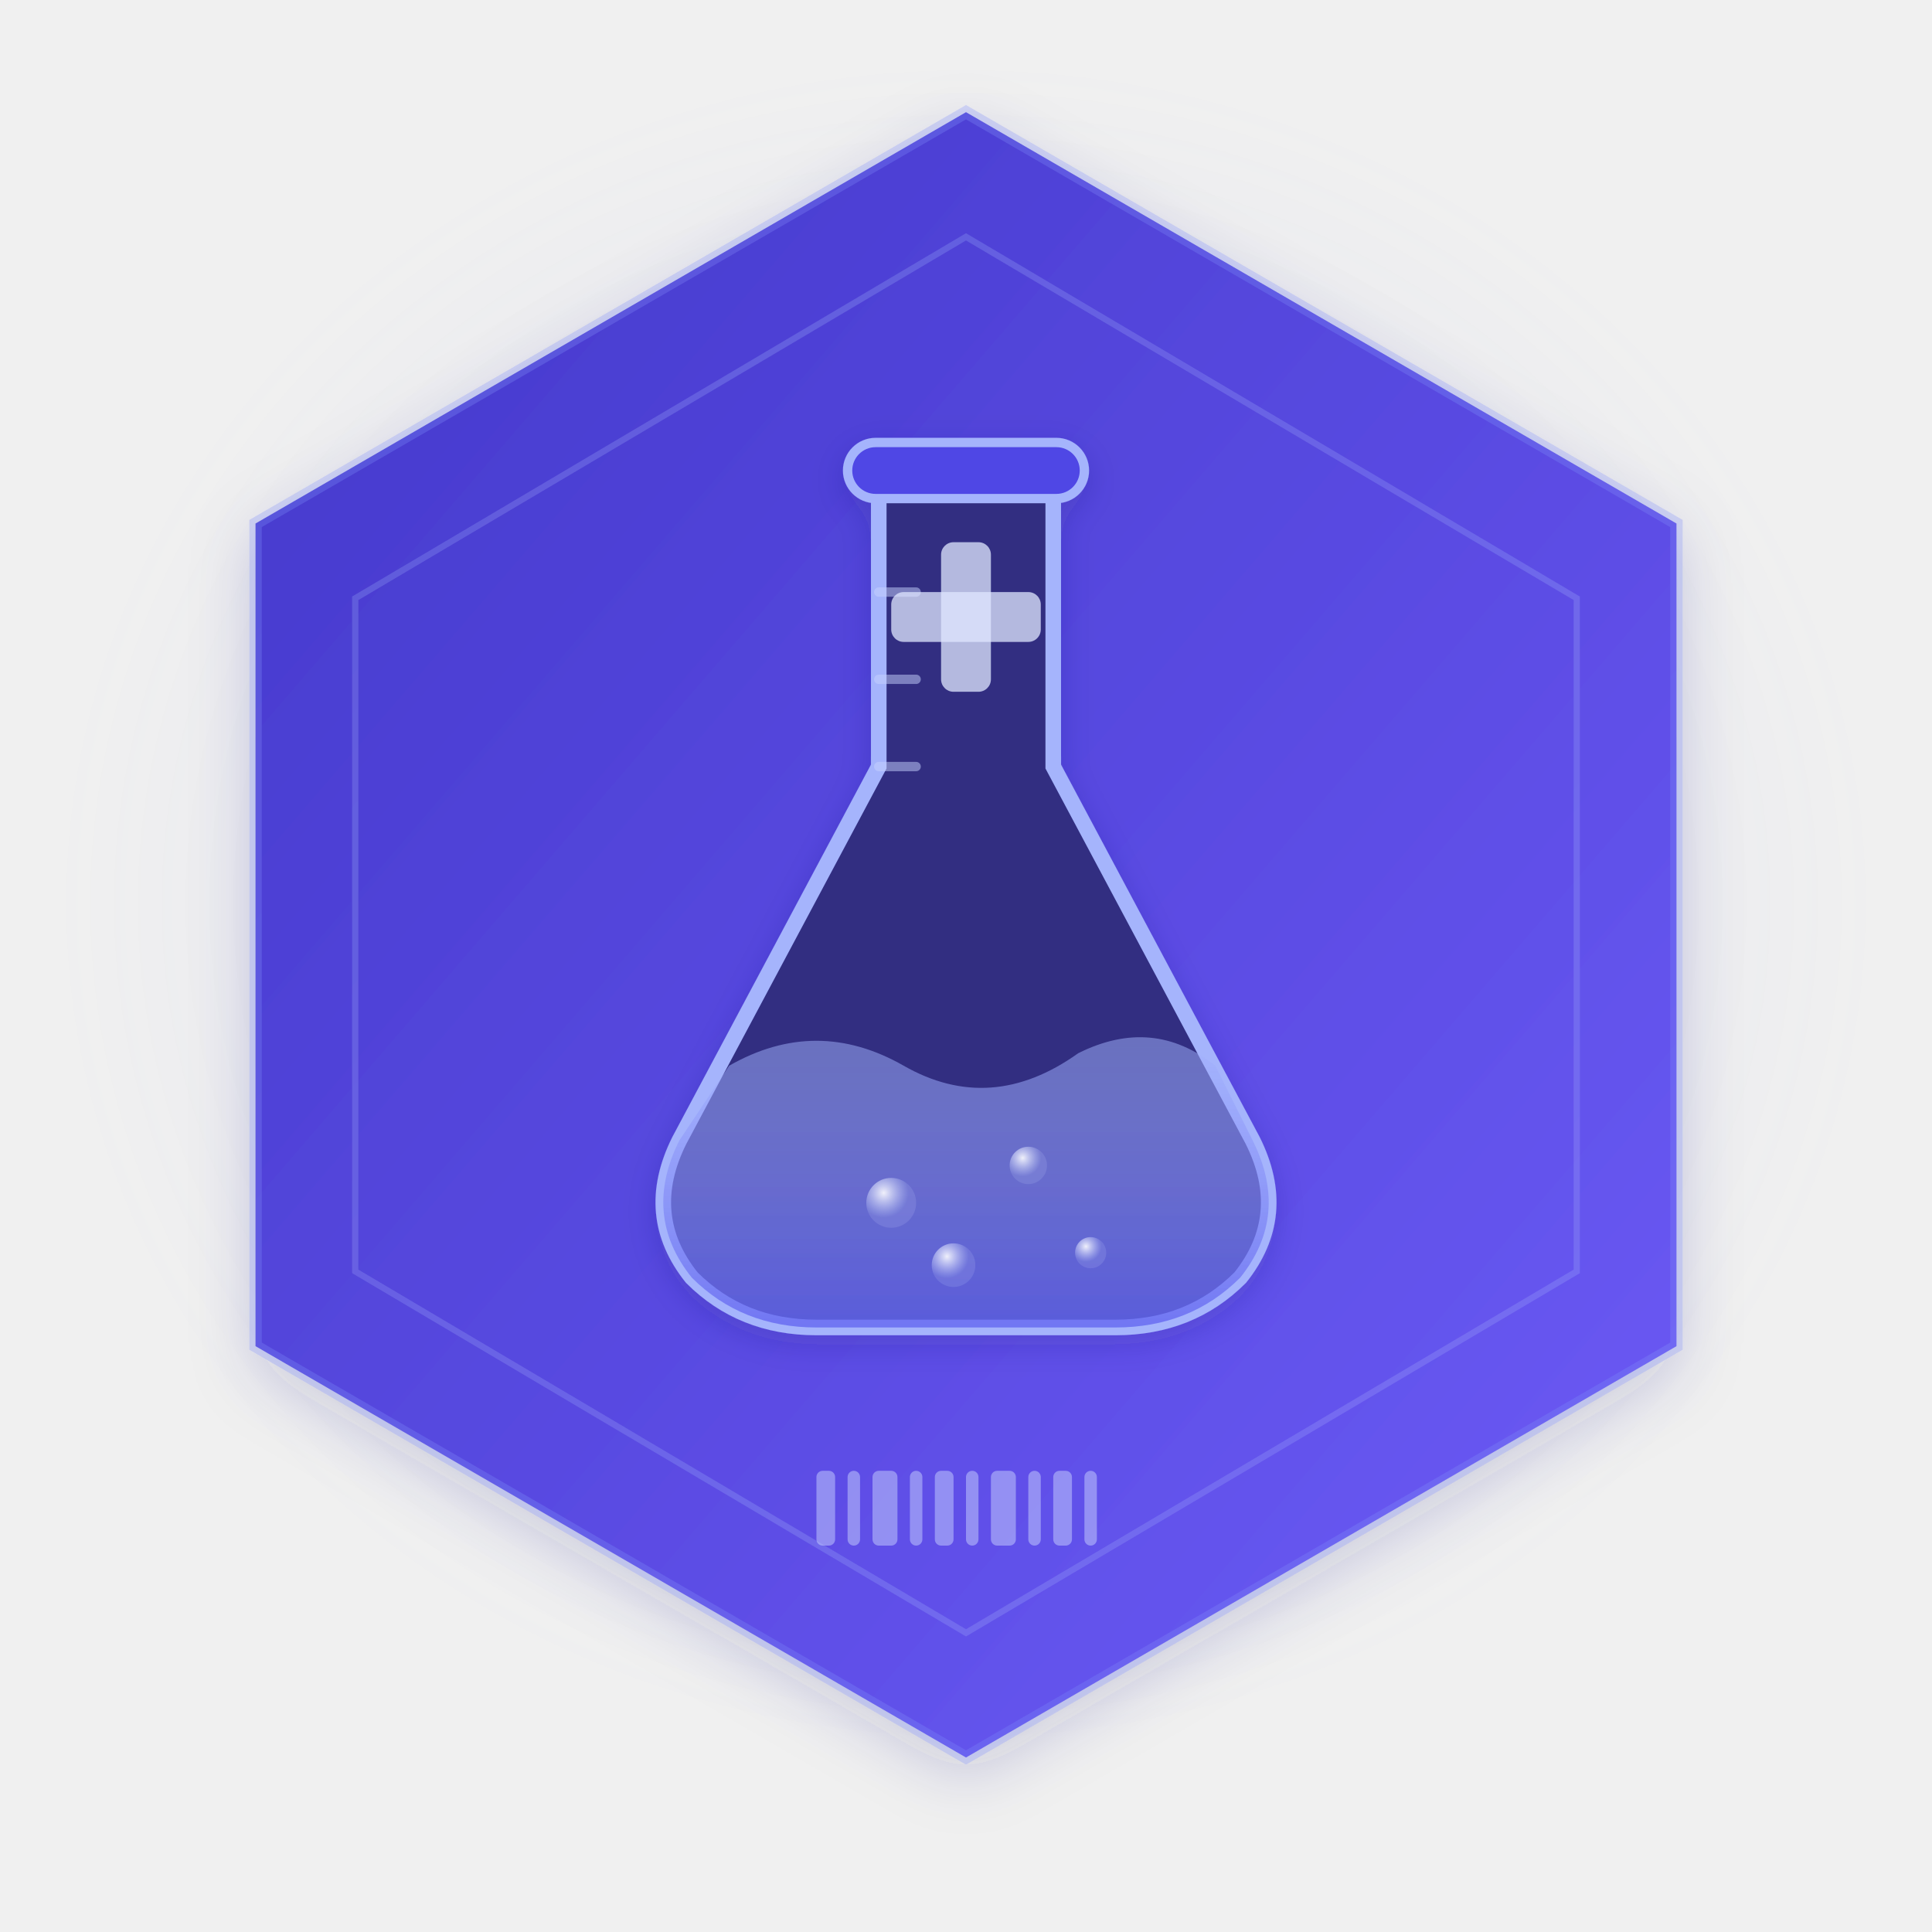
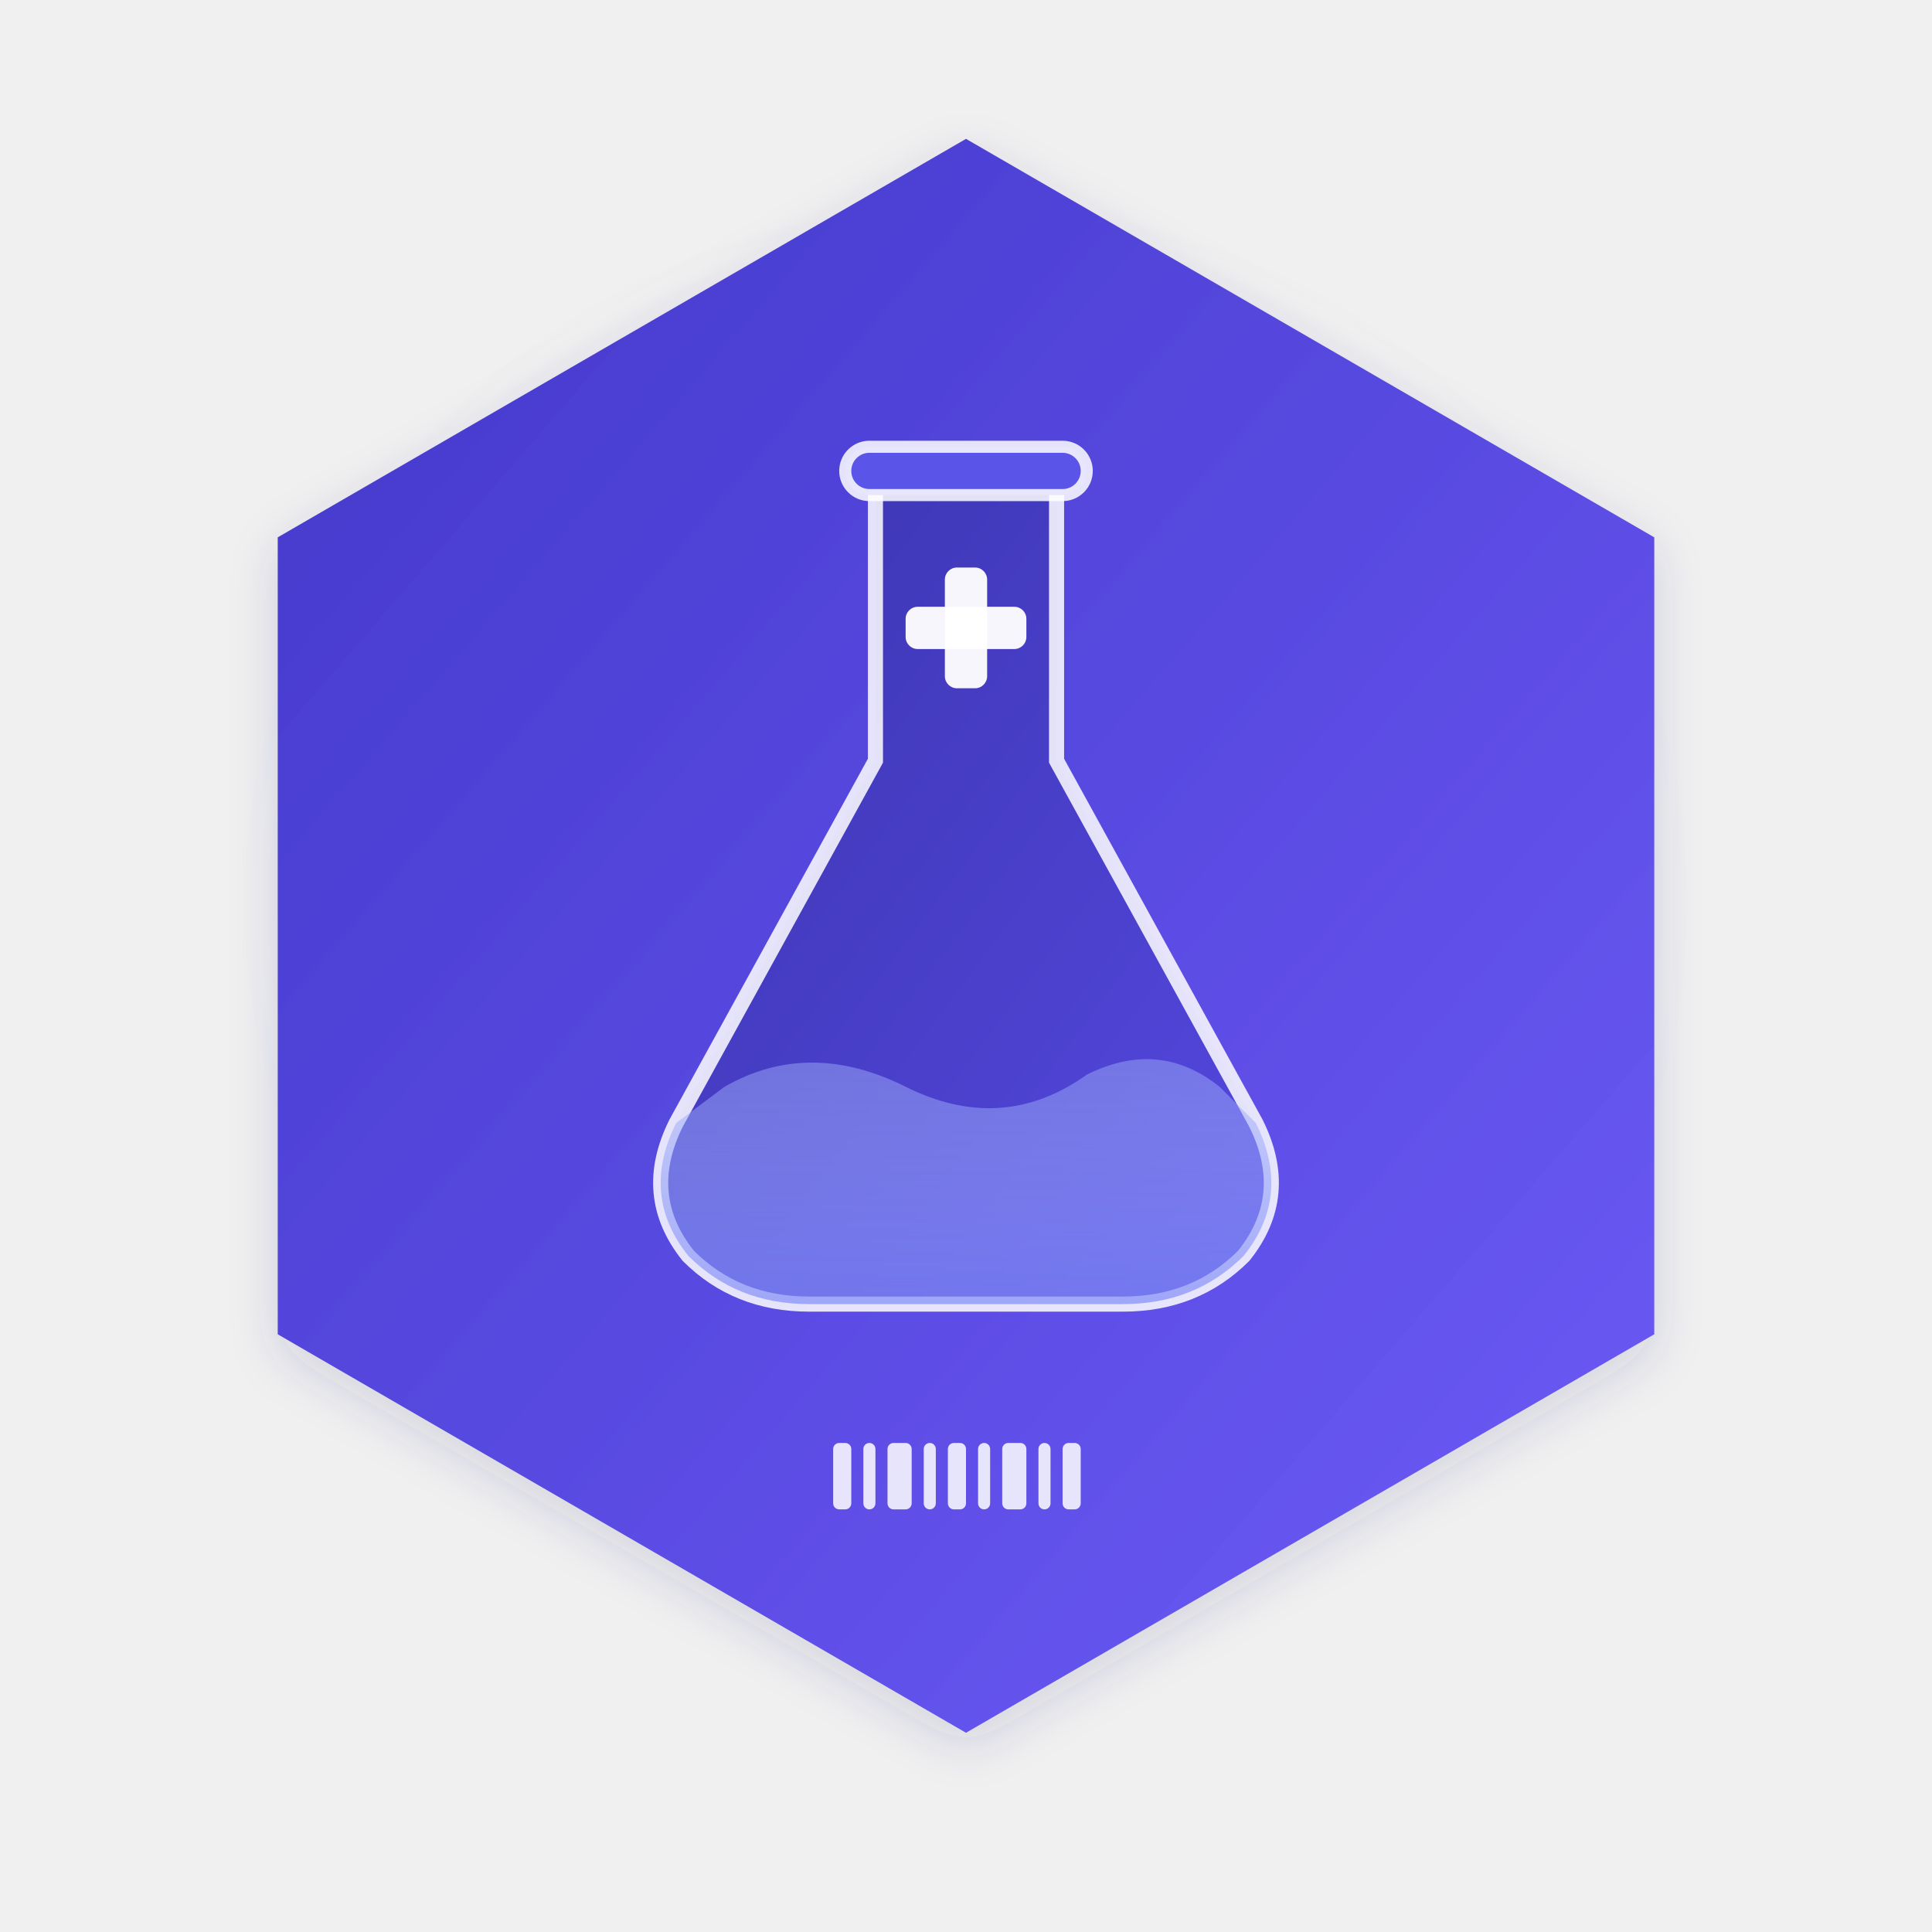
- <svg xmlns="http://www.w3.org/2000/svg" viewBox="130 50 252 310" width="512" height="512">
+ <svg xmlns="http://www.w3.org/2000/svg" viewBox="120 45 272 320" width="512" height="512">
  <defs>
-     <linearGradient id="grad1" x1="0%" y1="0%" x2="100%" y2="100%">
+     <linearGradient id="hexGrad" x1="0%" y1="0%" x2="100%" y2="100%">
      <stop offset="0%" style="stop-color:#4338CA" />
      <stop offset="100%" style="stop-color:#6D5BF7" />
    </linearGradient>
-     <linearGradient id="gradDeep" x1="0%" y1="0%" x2="100%" y2="100%">
-       <stop offset="0%" style="stop-color:#3730A3" />
-       <stop offset="100%" style="stop-color:#5B4FD6" />
+     <linearGradient id="flaskGrad" x1="0%" y1="0%" x2="100%" y2="100%">
+       <stop offset="0%" style="stop-color:#3B35B0" />
+       <stop offset="100%" style="stop-color:#5548E0" />
    </linearGradient>
    <linearGradient id="liqGrad" x1="0%" y1="0%" x2="0%" y2="100%">
-       <stop offset="0%" style="stop-color:#A5B4FC;stop-opacity:0.5" />
-       <stop offset="100%" style="stop-color:#6366F1;stop-opacity:0.8" />
+       <stop offset="0%" style="stop-color:#A5B4FC;stop-opacity:0.45" />
+       <stop offset="100%" style="stop-color:#818CF8;stop-opacity:0.7" />
    </linearGradient>
-     <linearGradient id="textGrad" x1="0%" y1="0%" x2="100%" y2="0%">
-       <stop offset="0%" style="stop-color:#4338CA" />
-       <stop offset="100%" style="stop-color:#6D5BF7" />
-     </linearGradient>
-     <radialGradient id="bgGlow" cx="50%" cy="45%" r="45%">
-       <stop offset="0%" style="stop-color:#818CF8;stop-opacity:0.15" />
+     <radialGradient id="bgGlow" cx="50%" cy="48%" r="42%">
+       <stop offset="0%" style="stop-color:#818CF8;stop-opacity:0.12" />
      <stop offset="100%" style="stop-color:#818CF8;stop-opacity:0" />
    </radialGradient>
-     <radialGradient id="bub" cx="35%" cy="30%" r="50%">
-       <stop offset="0%" style="stop-color:#fff;stop-opacity:0.9" />
-       <stop offset="100%" style="stop-color:#C7D2FE;stop-opacity:0.15" />
-     </radialGradient>
    <filter id="sh">
-       <feDropShadow dx="0" dy="3" stdDeviation="5" flood-color="#312E81" flood-opacity="0.18" />
-     </filter>
-     <filter id="sh2">
-       <feDropShadow dx="0" dy="1.5" stdDeviation="2.5" flood-color="#312E81" flood-opacity="0.2" />
+       <feDropShadow dx="0" dy="2.5" stdDeviation="4" flood-color="#312E81" flood-opacity="0.15" />
    </filter>
  </defs>
-   <ellipse cx="256" cy="210" rx="160" ry="150" fill="url(#bgGlow)" />
+   <ellipse cx="256" cy="200" rx="145" ry="140" fill="url(#bgGlow)" />
  <g filter="url(#sh)">
-     <polygon points="256,68 370,134 370,266 256,332 142,266 142,134" fill="url(#grad1)" stroke="#818CF8" stroke-width="2" stroke-opacity="0.3" />
-     <polygon points="256,88 354,146 354,254 256,312 158,254 158,146" fill="none" stroke="#A5B4FC" stroke-width="1" stroke-opacity="0.25" />
+     <polygon points="256,68 370,134 370,266 256,332 142,266 142,134" fill="url(#hexGrad)" />
  </g>
-   <g transform="translate(256, 195)" filter="url(#sh2)">
-     <path d="       M -14,-68       L -14,-22       L -46,38       Q -52,50 -44,60       Q -36,68 -24,68       L 24,68       Q 36,68 44,60       Q 52,50 46,38       L 14,-22       L 14,-68       Z     " fill="#312E81" stroke="#A5B4FC" stroke-width="2.5" />
-     <rect x="-19" y="-74" width="38" height="9" rx="4.5" fill="#4F46E5" stroke="#A5B4FC" stroke-width="1.5" />
-     <path d="       M -38,26       Q -24,18 -10,26       Q 4,34 18,24       Q 30,18 40,26       L 46,38       Q 52,50 44,60       Q 36,68 24,68       L -24,68       Q -36,68 -44,60       Q -52,50 -46,38       Z     " fill="url(#liqGrad)" />
-     <circle cx="-12" cy="48" r="4" fill="url(#bub)" />
-     <circle cx="10" cy="42" r="3" fill="url(#bub)" />
-     <circle cx="-2" cy="58" r="3.5" fill="url(#bub)" />
-     <circle cx="20" cy="56" r="2.5" fill="url(#bub)" />
-     <line x1="-14" y1="-36" x2="-8" y2="-36" stroke="#C7D2FE" stroke-width="1.5" stroke-linecap="round" opacity="0.5" />
-     <line x1="-14" y1="-50" x2="-8" y2="-50" stroke="#C7D2FE" stroke-width="1.5" stroke-linecap="round" opacity="0.5" />
-     <line x1="-14" y1="-22" x2="-8" y2="-22" stroke="#C7D2FE" stroke-width="1.5" stroke-linecap="round" opacity="0.5" />
-     <rect x="-4" y="-58" width="8" height="24" rx="2" fill="#E0E7FF" opacity="0.75" />
-     <rect x="-12" y="-50" width="24" height="8" rx="2" fill="#E0E7FF" opacity="0.75" />
+   <g transform="translate(256, 195)">
+     <path d="       M -15,-70       L -15,-24       L -48,36       Q -54,48 -46,58       Q -38,66 -26,66       L 26,66       Q 38,66 46,58       Q 54,48 48,36       L 15,-24       L 15,-70       Z     " fill="url(#flaskGrad)" stroke="#FFFFFF" stroke-width="2.5" stroke-opacity="0.85" />
+     <rect x="-20" y="-76" width="40" height="8" rx="4" fill="#5B54E8" stroke="#FFFFFF" stroke-width="2" stroke-opacity="0.85" />
+     <path d="       M -40,30       Q -26,22 -10,30       Q 6,38 20,28       Q 32,22 42,30       L 48,36       Q 54,48 46,58       Q 38,66 26,66       L -26,66       Q -38,66 -46,58       Q -54,48 -48,36       Z     " fill="url(#liqGrad)" />
+     <rect x="-3.5" y="-56" width="7" height="20" rx="2" fill="#FFFFFF" opacity="0.95" />
+     <rect x="-10" y="-49.5" width="20" height="7" rx="2" fill="#FFFFFF" opacity="0.95" />
  </g>
-   <g transform="translate(232, 286)" opacity="0.5">
-     <rect x="0" y="0" width="3" height="12" rx="1" fill="#C7D2FE" />
-     <rect x="5" y="0" width="2" height="12" rx="1" fill="#C7D2FE" />
-     <rect x="9" y="0" width="4" height="12" rx="1" fill="#C7D2FE" />
-     <rect x="15" y="0" width="2" height="12" rx="1" fill="#C7D2FE" />
-     <rect x="19" y="0" width="3" height="12" rx="1" fill="#C7D2FE" />
-     <rect x="24" y="0" width="2" height="12" rx="1" fill="#C7D2FE" />
-     <rect x="28" y="0" width="4" height="12" rx="1" fill="#C7D2FE" />
-     <rect x="34" y="0" width="2" height="12" rx="1" fill="#C7D2FE" />
-     <rect x="38" y="0" width="3" height="12" rx="1" fill="#C7D2FE" />
-     <rect x="43" y="0" width="2" height="12" rx="1" fill="#C7D2FE" />
+   <g transform="translate(234, 284)" opacity="0.85">
+     <rect x="0" y="0" width="3" height="11" rx="1" fill="#FFFFFF" />
+     <rect x="5" y="0" width="2" height="11" rx="1" fill="#FFFFFF" />
+     <rect x="9" y="0" width="4" height="11" rx="1" fill="#FFFFFF" />
+     <rect x="15" y="0" width="2" height="11" rx="1" fill="#FFFFFF" />
+     <rect x="19" y="0" width="3" height="11" rx="1" fill="#FFFFFF" />
+     <rect x="24" y="0" width="2" height="11" rx="1" fill="#FFFFFF" />
+     <rect x="28" y="0" width="4" height="11" rx="1" fill="#FFFFFF" />
+     <rect x="34" y="0" width="2" height="11" rx="1" fill="#FFFFFF" />
+     <rect x="38" y="0" width="3" height="11" rx="1" fill="#FFFFFF" />
  </g>
</svg>
